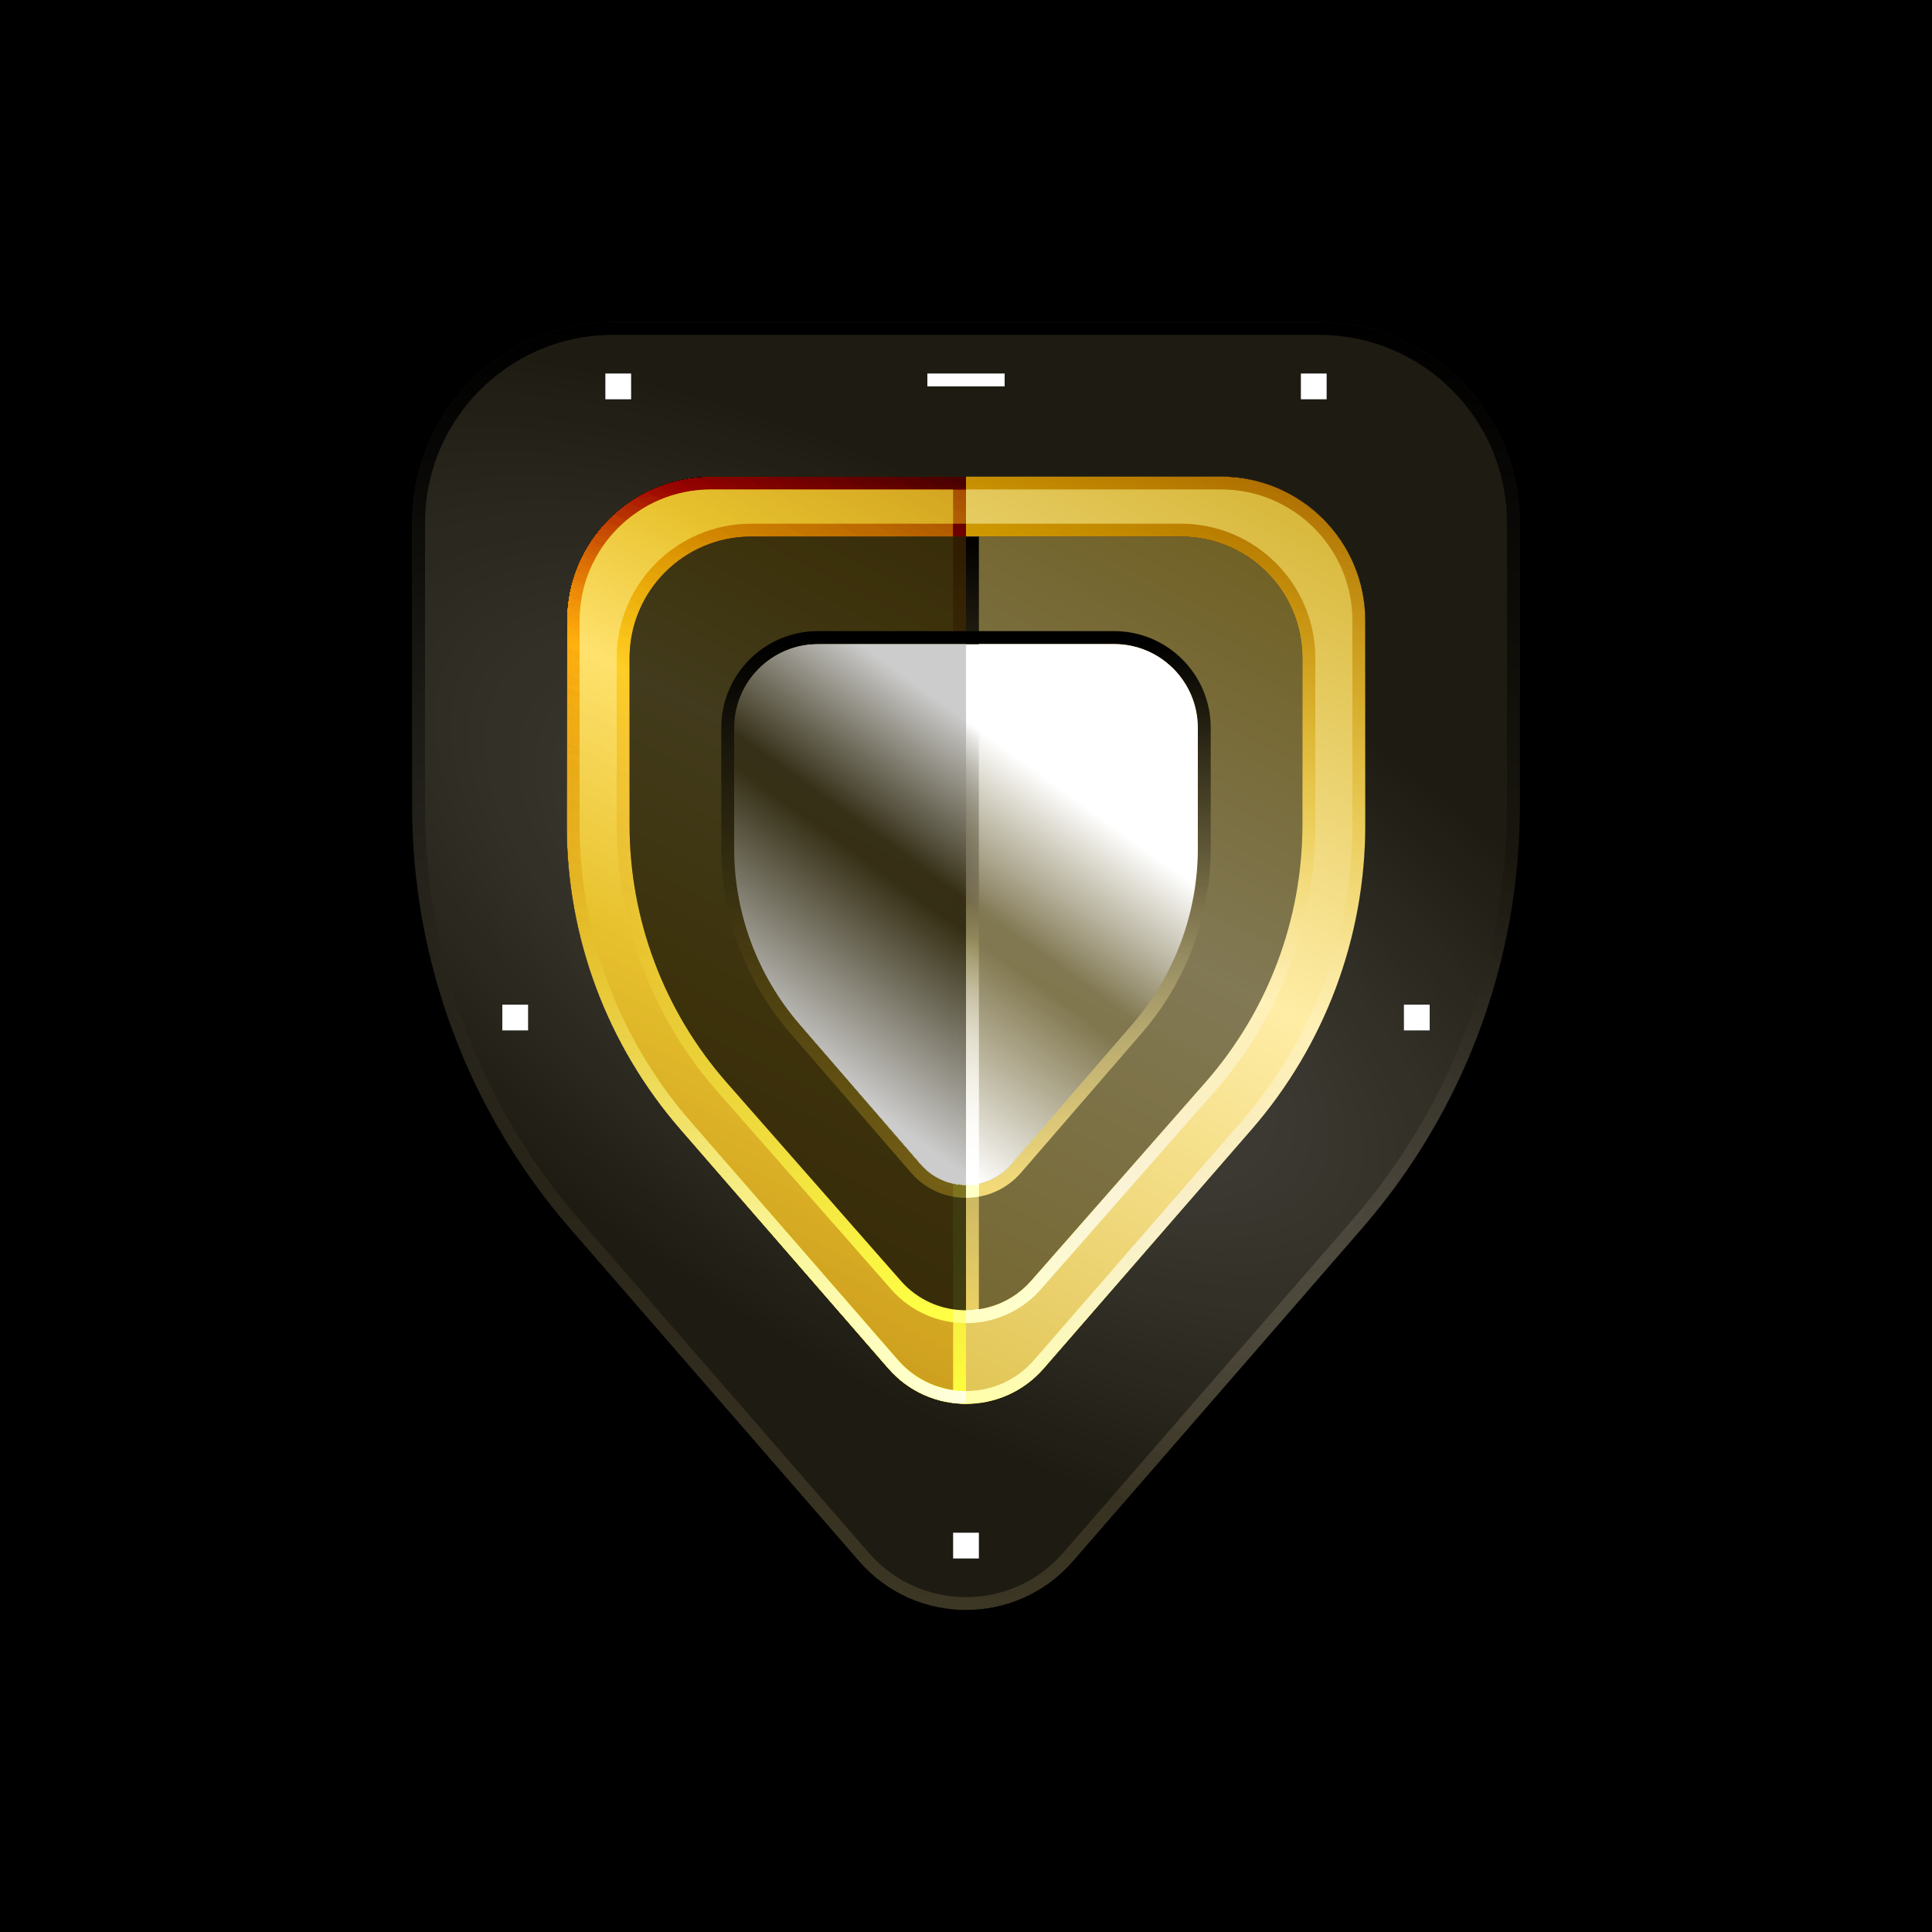
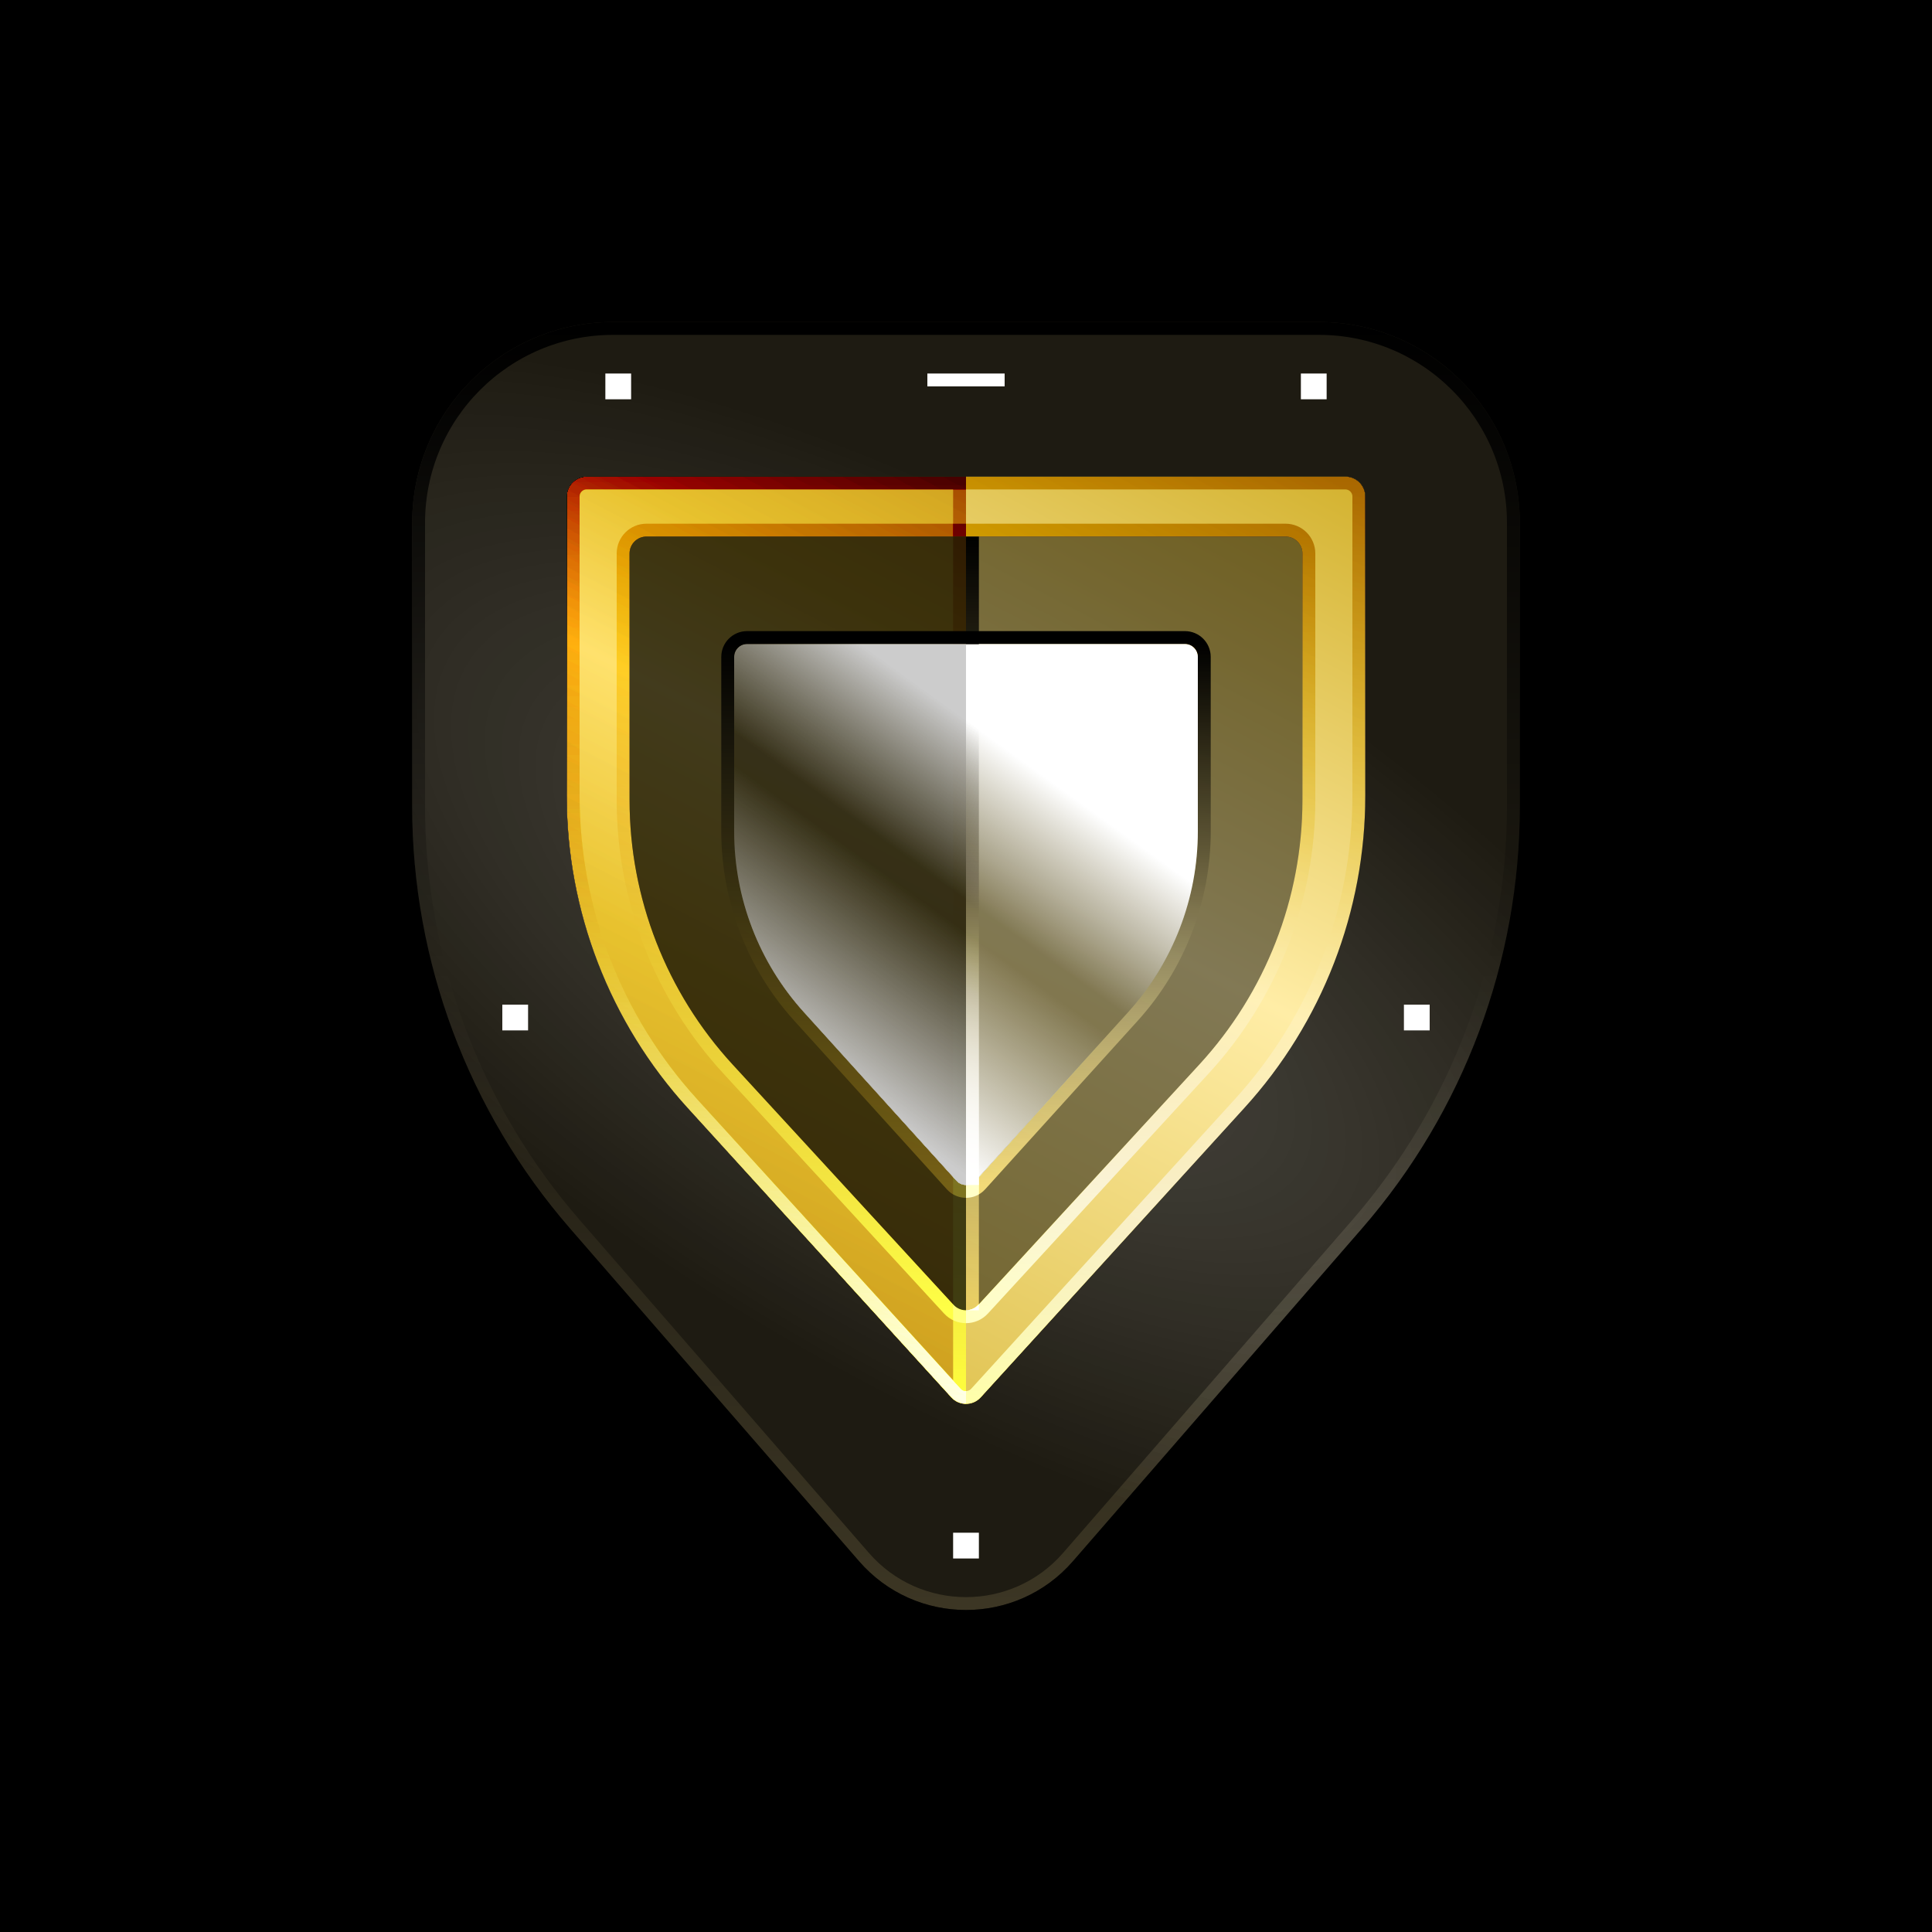
<svg xmlns="http://www.w3.org/2000/svg" width="150" height="150" viewBox="0 0 150 150" fill="none" data-name="F_3 OG">
  <defs>
    <radialGradient id="hb3r1" cx="0" cy="0" r="1" gradientUnits="userSpaceOnUse" gradientTransform="matrix(-21.159 25 -63.129 -40.635 75 75)">
      <stop stop-color="#FFFFFF" />
      <stop offset="1" stop-color="#FFFFFF" stop-opacity="0" />
    </radialGradient>
    <linearGradient id="hb3g3" x1="75" y1="25" x2="75" y2="125" gradientUnits="userSpaceOnUse">
      <stop offset="0" stop-color="#000000" />
      <stop offset="1" stop-color="#FFFFFF" />
    </linearGradient>
    <clipPath id="hb3c2">
      <path d="M75 25L102.4 25C111.016 25 118 31.984 118 40.6L118 62.588C118 74.637 113.649 86.28 105.747 95.377L83.304 121.213C81.112 123.738 78.056 125 75 125C71.944 125 68.888 123.738 66.696 121.213L44.253 95.377C36.351 86.28 32 74.637 32 62.588L32 40.6C32 31.984 38.984 25 47.6 25L75 25Z" />
    </clipPath>
    <linearGradient id="hb3l4" x1="103.222" y1="37" x2="60.081" y2="119.928" gradientUnits="userSpaceOnUse">
      <stop offset="0" stop-color="#D4B331" />
      <stop offset="0.412" stop-color="#FFEDA6" />
      <stop offset="1" stop-color="#D4B331" />
    </linearGradient>
    <linearGradient id="hb3g6" x1="75" y1="37" x2="75" y2="109" gradientUnits="userSpaceOnUse">
      <stop offset="0" stop-color="#000000" />
      <stop offset="1" stop-color="#FFFFFF" />
    </linearGradient>
    <clipPath id="hb3c5">
-       <path d="M75 37L94.8 37C100.986 37 106 42.014 106 48.2L106 64.074C106 72.754 102.864 81.142 97.169 87.693L81.037 106.249C79.443 108.083 77.221 109 75 109C72.779 109 70.557 108.083 68.963 106.249L52.831 87.693C47.136 81.142 44 72.754 44 64.074L44 48.2C44 42.014 49.014 37 55.2 37L75 37Z" />
+       <path d="M75 37L104.45 37C105.306 37 106 37.694 106 38.55L106 61.771C106 70.736 102.655 79.378 96.619 86.007L76.146 108.493C75.839 108.831 75.419 109 75 109C74.581 109 74.161 108.831 73.854 108.493L53.381 86.007C47.345 79.378 44 70.736 44 61.771L44 38.55C44 37.694 44.694 37 45.55 37L75 37Z" />
    </clipPath>
    <linearGradient id="hb3g8" x1="75" y1="37" x2="75" y2="109" gradientUnits="userSpaceOnUse">
      <stop offset="0" stop-color="#000000" />
      <stop offset="1" stop-color="#FFFFFF" />
    </linearGradient>
    <clipPath id="hb3c7">
-       <path d="M75 109C72.779 109 70.557 108.083 68.963 106.249L52.831 87.693C47.136 81.142 44 72.754 44 64.074L44 48.2C44 42.014 49.014 37 55.2 37L75 37Z" />
+       <path d="M75 109C74.581 109 74.161 108.831 73.854 108.493L53.381 86.007C47.345 79.378 44 70.736 44 61.771L44 38.55C44 37.694 44.694 37 45.55 37L75 37Z" />
    </clipPath>
    <linearGradient id="hb3g10" x1="75" y1="41.66" x2="75" y2="101.73" gradientUnits="userSpaceOnUse">
      <stop offset="0" stop-color="#000000" />
      <stop offset="1" stop-color="#FFFFFF" />
    </linearGradient>
    <clipPath id="hb3c9">
-       <path d="M-10 -10H160V160H-10ZM75 41.66L91.683 41.66C96.895 41.66 101.12 45.885 101.12 51.097L101.12 64.035C101.12 71.402 98.439 78.518 93.577 84.053L80.064 99.437C78.722 100.966 76.861 101.73 75 101.73C73.139 101.73 71.278 100.966 69.936 99.437L56.423 84.053C51.561 78.518 48.88 71.402 48.88 64.035L48.88 51.097C48.88 45.885 53.105 41.66 58.317 41.66L75 41.66Z" clip-rule="evenodd" fill-rule="evenodd" />
+       <path d="M-10 -10H160V160H-10ZM75 41.66L99.81 41.66C100.533 41.66 101.12 42.247 101.12 42.97L101.12 62.124C101.12 69.729 98.263 77.057 93.115 82.655L75.964 101.307C75.705 101.589 75.352 101.73 75 101.73C74.648 101.73 74.295 101.589 74.036 101.307L56.885 82.655C51.737 77.057 48.88 69.729 48.88 62.124L48.88 42.97C48.88 42.247 49.467 41.66 50.19 41.66L75 41.66Z" clip-rule="evenodd" fill-rule="evenodd" />
    </clipPath>
    <linearGradient id="hb3g11" x1="75" y1="41.66" x2="75" y2="101.73" gradientUnits="userSpaceOnUse">
      <stop offset="0" stop-color="#000000" />
      <stop offset="1" stop-color="#FFFFFF" />
    </linearGradient>
    <linearGradient id="hb3q12" x1="82.884" y1="61.592" x2="66.108" y2="84.86" gradientUnits="userSpaceOnUse">
      <stop offset="0" stop-color="#FFFFFF" />
      <stop offset="0.395" stop-color="#FFFFFF" stop-opacity="0.01" />
      <stop offset="0.465" stop-color="#FFFFFF" stop-opacity="0.01" />
      <stop offset="1" stop-color="#FFFFFF" />
    </linearGradient>
    <linearGradient id="hb3g14" x1="75" y1="50" x2="75" y2="92" gradientUnits="userSpaceOnUse">
      <stop offset="0" stop-color="#000000" />
      <stop offset="1" stop-color="#FFFFFF" />
    </linearGradient>
    <clipPath id="hb3c13">
-       <path d="M-10 -10H160V160H-10ZM75 50L86.497 50C90.088 50 93 52.912 93 56.503L93 65.862C93 70.885 91.191 75.74 87.905 79.539L78.513 90.394C77.587 91.465 76.293 92 75 92C73.707 92 72.413 91.465 71.487 90.394L62.095 79.539C58.809 75.74 57 70.885 57 65.862L57 56.503C57 52.912 59.912 50 63.503 50L75 50Z" clip-rule="evenodd" fill-rule="evenodd" />
+       <path d="M-10 -10H160V160H-10ZM75 50L92 50C92.552 50 93 50.448 93 51L93 64.549C93 69.734 91.073 74.733 87.594 78.577L75.741 91.671C75.543 91.89 75.271 92 75 92C74.729 92 74.457 91.89 74.259 91.671L62.406 78.577C58.927 74.733 57 69.734 57 64.549L57 51C57 50.448 57.448 50 58 50L75 50Z" clip-rule="evenodd" fill-rule="evenodd" />
    </clipPath>
    <linearGradient id="hb3g15" x1="75" y1="50" x2="75" y2="92" gradientUnits="userSpaceOnUse">
      <stop offset="0" stop-color="#000000" />
      <stop offset="1" stop-color="#FFFFFF" />
    </linearGradient>
  </defs>
  <rect width="150" height="150" fill="#000000" data-l="bg" />
  <path d="M75 25L102.4 25C111.016 25 118 31.984 118 40.6L118 62.588C118 74.637 113.649 86.28 105.747 95.377L83.304 121.213C81.112 123.738 78.056 125 75 125C71.944 125 68.888 123.738 66.696 121.213L44.253 95.377C36.351 86.28 32 74.637 32 62.588L32 40.6C32 31.984 38.984 25 47.6 25L75 25Z" fill="#FFE396" fill-opacity="0.12" data-n="1" data-l="Plate" />
  <path d="M75 25L102.4 25C111.016 25 118 31.984 118 40.6L118 62.588C118 74.637 113.649 86.28 105.747 95.377L83.304 121.213C81.112 123.738 78.056 125 75 125C71.944 125 68.888 123.738 66.696 121.213L44.253 95.377C36.351 86.28 32 74.637 32 62.588L32 40.6C32 31.984 38.984 25 47.6 25L75 25Z" fill="url(#hb3r1)" fill-opacity="0.2" data-n="1" data-l="Plate" />
  <path d="M75 25L102.4 25C111.016 25 118 31.984 118 40.6L118 62.588C118 74.637 113.649 86.28 105.747 95.377L83.304 121.213C81.112 123.738 78.056 125 75 125C71.944 125 68.888 123.738 66.696 121.213L44.253 95.377C36.351 86.28 32 74.637 32 62.588L32 40.6C32 31.984 38.984 25 47.6 25L75 25Z" fill="none" stroke="url(#hb3g3)" stroke-width="2" clip-path="url(#hb3c2)" style="mix-blend-mode:overlay" data-n="1" data-l="Plate" />
-   <path d="M75 37L94.8 37C100.986 37 106 42.014 106 48.2L106 64.074C106 72.754 102.864 81.142 97.169 87.693L81.037 106.249C79.443 108.083 77.221 109 75 109C72.779 109 70.557 108.083 68.963 106.249L52.831 87.693C47.136 81.142 44 72.754 44 64.074L44 48.2C44 42.014 49.014 37 55.2 37L75 37Z" fill="url(#hb3l4)" data-n="2" data-l="Gem" />
-   <path d="M75 37L94.8 37C100.986 37 106 42.014 106 48.2L106 64.074C106 72.754 102.864 81.142 97.169 87.693L81.037 106.249C79.443 108.083 77.221 109 75 109C72.779 109 70.557 108.083 68.963 106.249L52.831 87.693C47.136 81.142 44 72.754 44 64.074L44 48.2C44 42.014 49.014 37 55.2 37L75 37Z" fill="none" stroke="url(#hb3g6)" stroke-width="2" clip-path="url(#hb3c5)" style="mix-blend-mode:overlay" data-n="2" data-l="Gem" />
-   <path d="M75 109C72.779 109 70.557 108.083 68.963 106.249L52.831 87.693C47.136 81.142 44 72.754 44 64.074L44 48.2C44 42.014 49.014 37 55.2 37L75 37Z" fill="#000000" fill-opacity="0.64" style="mix-blend-mode:overlay" data-n="3" data-l="Gem facet" />
-   <path d="M75 109C72.779 109 70.557 108.083 68.963 106.249L52.831 87.693C47.136 81.142 44 72.754 44 64.074L44 48.2C44 42.014 49.014 37 55.2 37L75 37Z" fill="none" stroke="url(#hb3g8)" stroke-width="2" clip-path="url(#hb3c7)" style="mix-blend-mode:overlay" data-n="3" data-l="Gem facet" />
-   <path d="M75 41.66L91.683 41.66C96.895 41.66 101.12 45.885 101.12 51.097L101.12 64.035C101.12 71.402 98.439 78.518 93.577 84.053L80.064 99.437C78.722 100.966 76.861 101.73 75 101.73C73.139 101.73 71.278 100.966 69.936 99.437L56.423 84.053C51.561 78.518 48.88 71.402 48.88 64.035L48.88 51.097C48.88 45.885 53.105 41.66 58.317 41.66L75 41.66Z" fill="#000000" fill-opacity="0.49" data-n="4" data-l="Recess" />
-   <path d="M75 41.66L91.683 41.66C96.895 41.66 101.12 45.885 101.12 51.097L101.12 64.035C101.12 71.402 98.439 78.518 93.577 84.053L80.064 99.437C78.722 100.966 76.861 101.73 75 101.73C73.139 101.73 71.278 100.966 69.936 99.437L56.423 84.053C51.561 78.518 48.88 71.402 48.88 64.035L48.88 51.097C48.88 45.885 53.105 41.66 58.317 41.66L75 41.66Z" fill="none" stroke="url(#hb3g10)" stroke-width="2" clip-path="url(#hb3c9)" style="mix-blend-mode:overlay" data-n="4" data-l="Recess" />
-   <path d="M75 41.66L75 41.66L75 51.097L75 64.035L75 84.053L75 99.437L75 101.73C73.139 101.73 71.278 100.966 69.936 99.437L56.423 84.053C51.561 78.518 48.88 71.402 48.88 64.035L48.88 51.097C48.88 45.885 53.105 41.66 58.317 41.66L75 41.66Z" fill="#000000" fill-opacity="0.49" data-n="5" data-l="Left facet" />
+   <path d="M75 37L104.45 37C105.306 37 106 37.694 106 38.55L106 61.771C106 70.736 102.655 79.378 96.619 86.007L76.146 108.493C75.839 108.831 75.419 109 75 109C74.581 109 74.161 108.831 73.854 108.493L53.381 86.007C47.345 79.378 44 70.736 44 61.771L44 38.55C44 37.694 44.694 37 45.55 37L75 37Z" fill="url(#hb3l4)" data-n="2" data-l="Gem" />
+   <path d="M75 37L104.45 37C105.306 37 106 37.694 106 38.55L106 61.771C106 70.736 102.655 79.378 96.619 86.007L76.146 108.493C75.839 108.831 75.419 109 75 109C74.581 109 74.161 108.831 73.854 108.493L53.381 86.007C47.345 79.378 44 70.736 44 61.771L44 38.55C44 37.694 44.694 37 45.55 37L75 37Z" fill="none" stroke="url(#hb3g6)" stroke-width="2" clip-path="url(#hb3c5)" style="mix-blend-mode:overlay" data-n="2" data-l="Gem" />
+   <path d="M75 109C74.581 109 74.161 108.831 73.854 108.493L53.381 86.007C47.345 79.378 44 70.736 44 61.771L44 38.55C44 37.694 44.694 37 45.55 37L75 37Z" fill="#000000" fill-opacity="0.64" style="mix-blend-mode:overlay" data-n="3" data-l="Gem facet" />
+   <path d="M75 109C74.581 109 74.161 108.831 73.854 108.493L53.381 86.007C47.345 79.378 44 70.736 44 61.771L44 38.55C44 37.694 44.694 37 45.55 37L75 37Z" fill="none" stroke="url(#hb3g8)" stroke-width="2" clip-path="url(#hb3c7)" style="mix-blend-mode:overlay" data-n="3" data-l="Gem facet" />
+   <path d="M75 41.66L99.81 41.66C100.533 41.66 101.12 42.247 101.12 42.97L101.12 62.124C101.12 69.729 98.263 77.057 93.115 82.655L75.964 101.307C75.705 101.589 75.352 101.73 75 101.73C74.648 101.73 74.295 101.589 74.036 101.307L56.885 82.655C51.737 77.057 48.88 69.729 48.88 62.124L48.88 42.97C48.88 42.247 49.467 41.66 50.19 41.66L75 41.66Z" fill="#000000" fill-opacity="0.49" data-n="4" data-l="Recess" />
+   <path d="M75 41.66L99.81 41.66C100.533 41.66 101.12 42.247 101.12 42.97L101.12 62.124C101.12 69.729 98.263 77.057 93.115 82.655L75.964 101.307C75.705 101.589 75.352 101.73 75 101.73C74.648 101.73 74.295 101.589 74.036 101.307L56.885 82.655C51.737 77.057 48.88 69.729 48.88 62.124L48.88 42.97C48.88 42.247 49.467 41.66 50.19 41.66L75 41.66Z" fill="none" stroke="url(#hb3g10)" stroke-width="2" clip-path="url(#hb3c9)" style="mix-blend-mode:overlay" data-n="4" data-l="Recess" />
+   <path d="M75 41.66L75 41.66L75 42.97L75 62.124L75 82.655L75 101.307L75 101.73C74.648 101.73 74.295 101.589 74.036 101.307L56.885 82.655C51.737 77.057 48.88 69.729 48.88 62.124L48.88 42.97C48.88 42.247 49.467 41.66 50.19 41.66L75 41.66Z" fill="#000000" fill-opacity="0.49" data-n="5" data-l="Left facet" />
  <path d="M75 41.66H76V101.73H75Z" fill="url(#hb3g11)" style="mix-blend-mode:overlay" data-n="6" data-l="Facet seam" />
-   <path d="M75 50L86.497 50C90.088 50 93 52.912 93 56.503L93 65.862C93 70.885 91.191 75.74 87.905 79.539L78.513 90.394C77.587 91.465 76.293 92 75 92C73.707 92 72.413 91.465 71.487 90.394L62.095 79.539C58.809 75.74 57 70.885 57 65.862L57 56.503C57 52.912 59.912 50 63.503 50L75 50Z" fill="url(#hb3q12)" data-n="7" data-l="Glass" />
-   <path d="M75 50L86.497 50C90.088 50 93 52.912 93 56.503L93 65.862C93 70.885 91.191 75.74 87.905 79.539L78.513 90.394C77.587 91.465 76.293 92 75 92C73.707 92 72.413 91.465 71.487 90.394L62.095 79.539C58.809 75.74 57 70.885 57 65.862L57 56.503C57 52.912 59.912 50 63.503 50L75 50Z" fill="none" stroke="url(#hb3g14)" stroke-width="2" clip-path="url(#hb3c13)" style="mix-blend-mode:overlay" data-n="7" data-l="Glass" />
-   <path d="M75 50L75 50L75 56.503L75 65.862L75 79.539L75 90.394L75 92C73.707 92 72.413 91.465 71.487 90.394L62.095 79.539C58.809 75.74 57 70.885 57 65.862L57 56.503C57 52.912 59.912 50 63.503 50L75 50Z" fill="#000000" fill-opacity="0.2" data-n="8" data-l="Left facet" />
+   <path d="M75 50L92 50C92.552 50 93 50.448 93 51L93 64.549C93 69.734 91.073 74.733 87.594 78.577L75.741 91.671C75.543 91.89 75.271 92 75 92C74.729 92 74.457 91.89 74.259 91.671L62.406 78.577C58.927 74.733 57 69.734 57 64.549L57 51C57 50.448 57.448 50 58 50L75 50Z" fill="url(#hb3q12)" data-n="7" data-l="Glass" />
+   <path d="M75 50L92 50C92.552 50 93 50.448 93 51L93 64.549C93 69.734 91.073 74.733 87.594 78.577L75.741 91.671C75.543 91.89 75.271 92 75 92C74.729 92 74.457 91.89 74.259 91.671L62.406 78.577C58.927 74.733 57 69.734 57 64.549L57 51C57 50.448 57.448 50 58 50L75 50Z" fill="none" stroke="url(#hb3g14)" stroke-width="2" clip-path="url(#hb3c13)" style="mix-blend-mode:overlay" data-n="7" data-l="Glass" />
+   <path d="M75 50L75 50L75 51L75 64.549L75 78.577L75 91.671L75 92C74.729 92 74.457 91.89 74.259 91.671L62.406 78.577C58.927 74.733 57 69.734 57 64.549L57 51C57 50.448 57.448 50 58 50L75 50Z" fill="#000000" fill-opacity="0.2" data-n="8" data-l="Left facet" />
  <path d="M75 50H76V92H75Z" fill="url(#hb3g15)" style="mix-blend-mode:overlay" data-n="9" data-l="Facet seam" />
  <rect x="72" y="29" width="6" height="1" fill="#FFFFFF" data-n="10" data-l="Top bar" />
  <rect x="47" y="29" width="2" height="2" fill="#FFFFFF" data-n="11" data-l="Dots" />
  <rect x="101" y="29" width="2" height="2" fill="#FFFFFF" data-n="11" data-l="Dots" />
  <rect x="39" y="78" width="2" height="2" fill="#FFFFFF" data-n="11" data-l="Dots" />
  <rect x="109" y="78" width="2" height="2" fill="#FFFFFF" data-n="11" data-l="Dots" />
  <rect x="74" y="119" width="2" height="2" fill="#FFFFFF" data-n="11" data-l="Dots" />
</svg>
